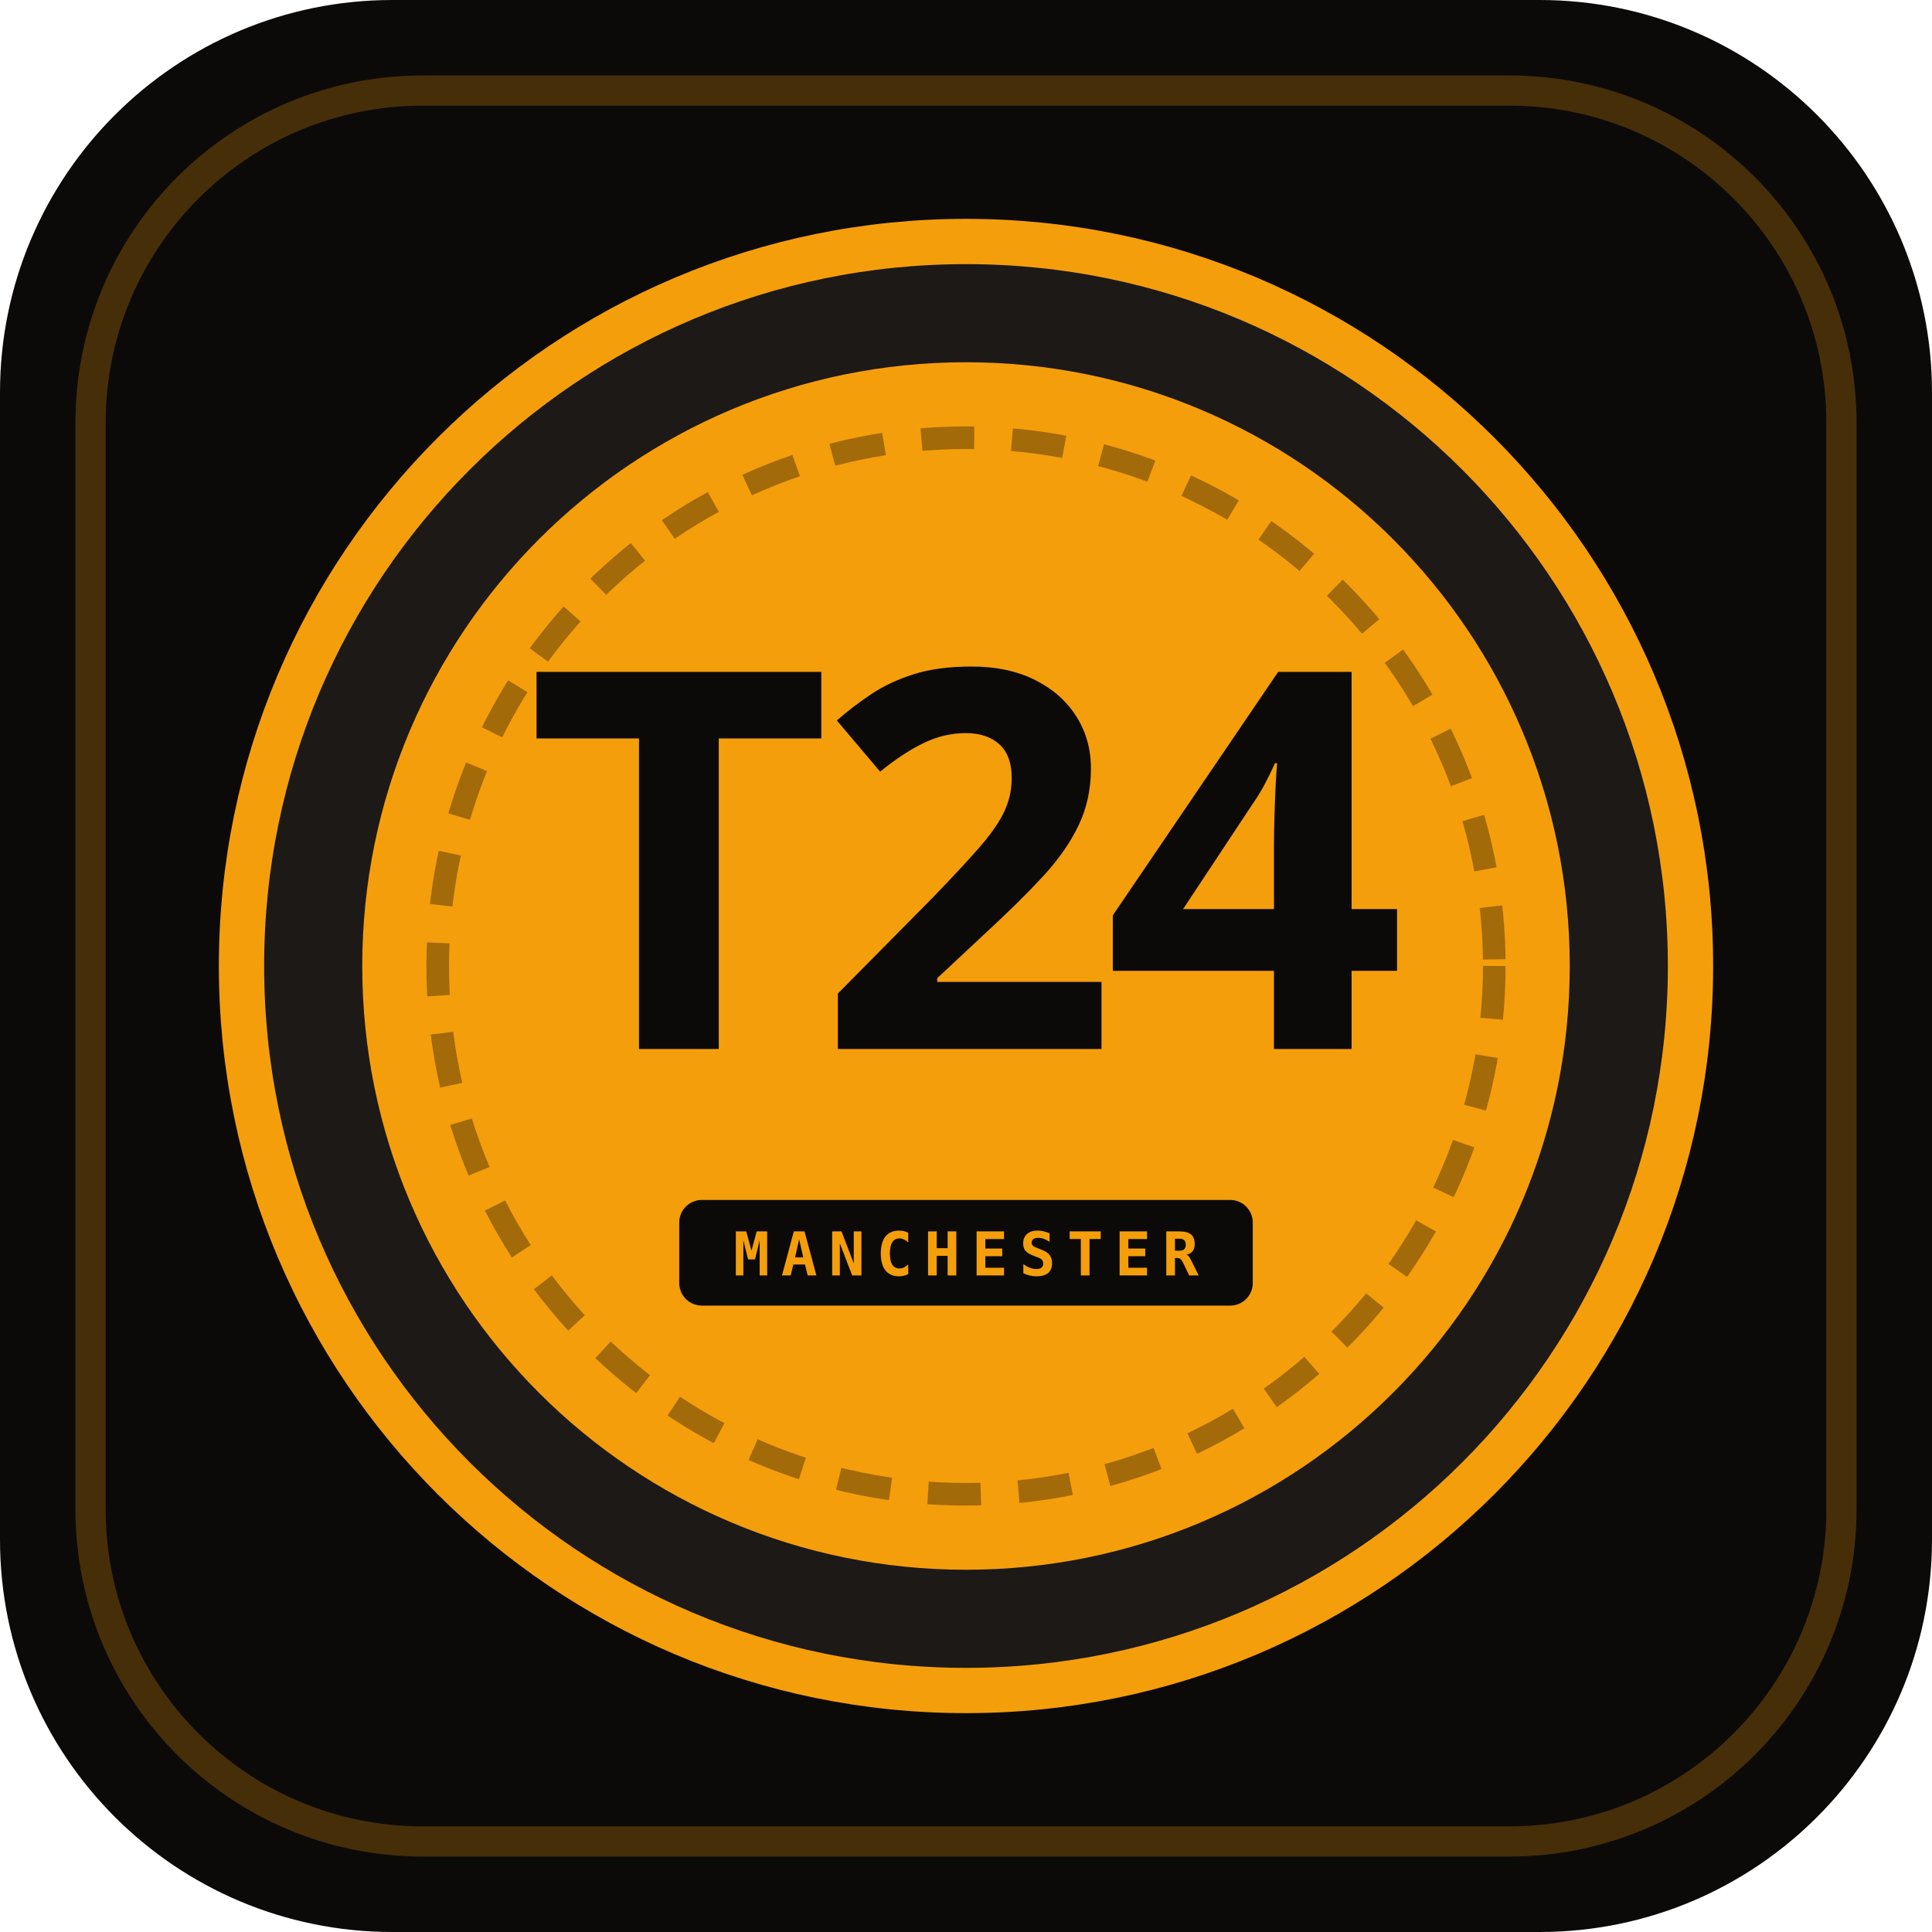
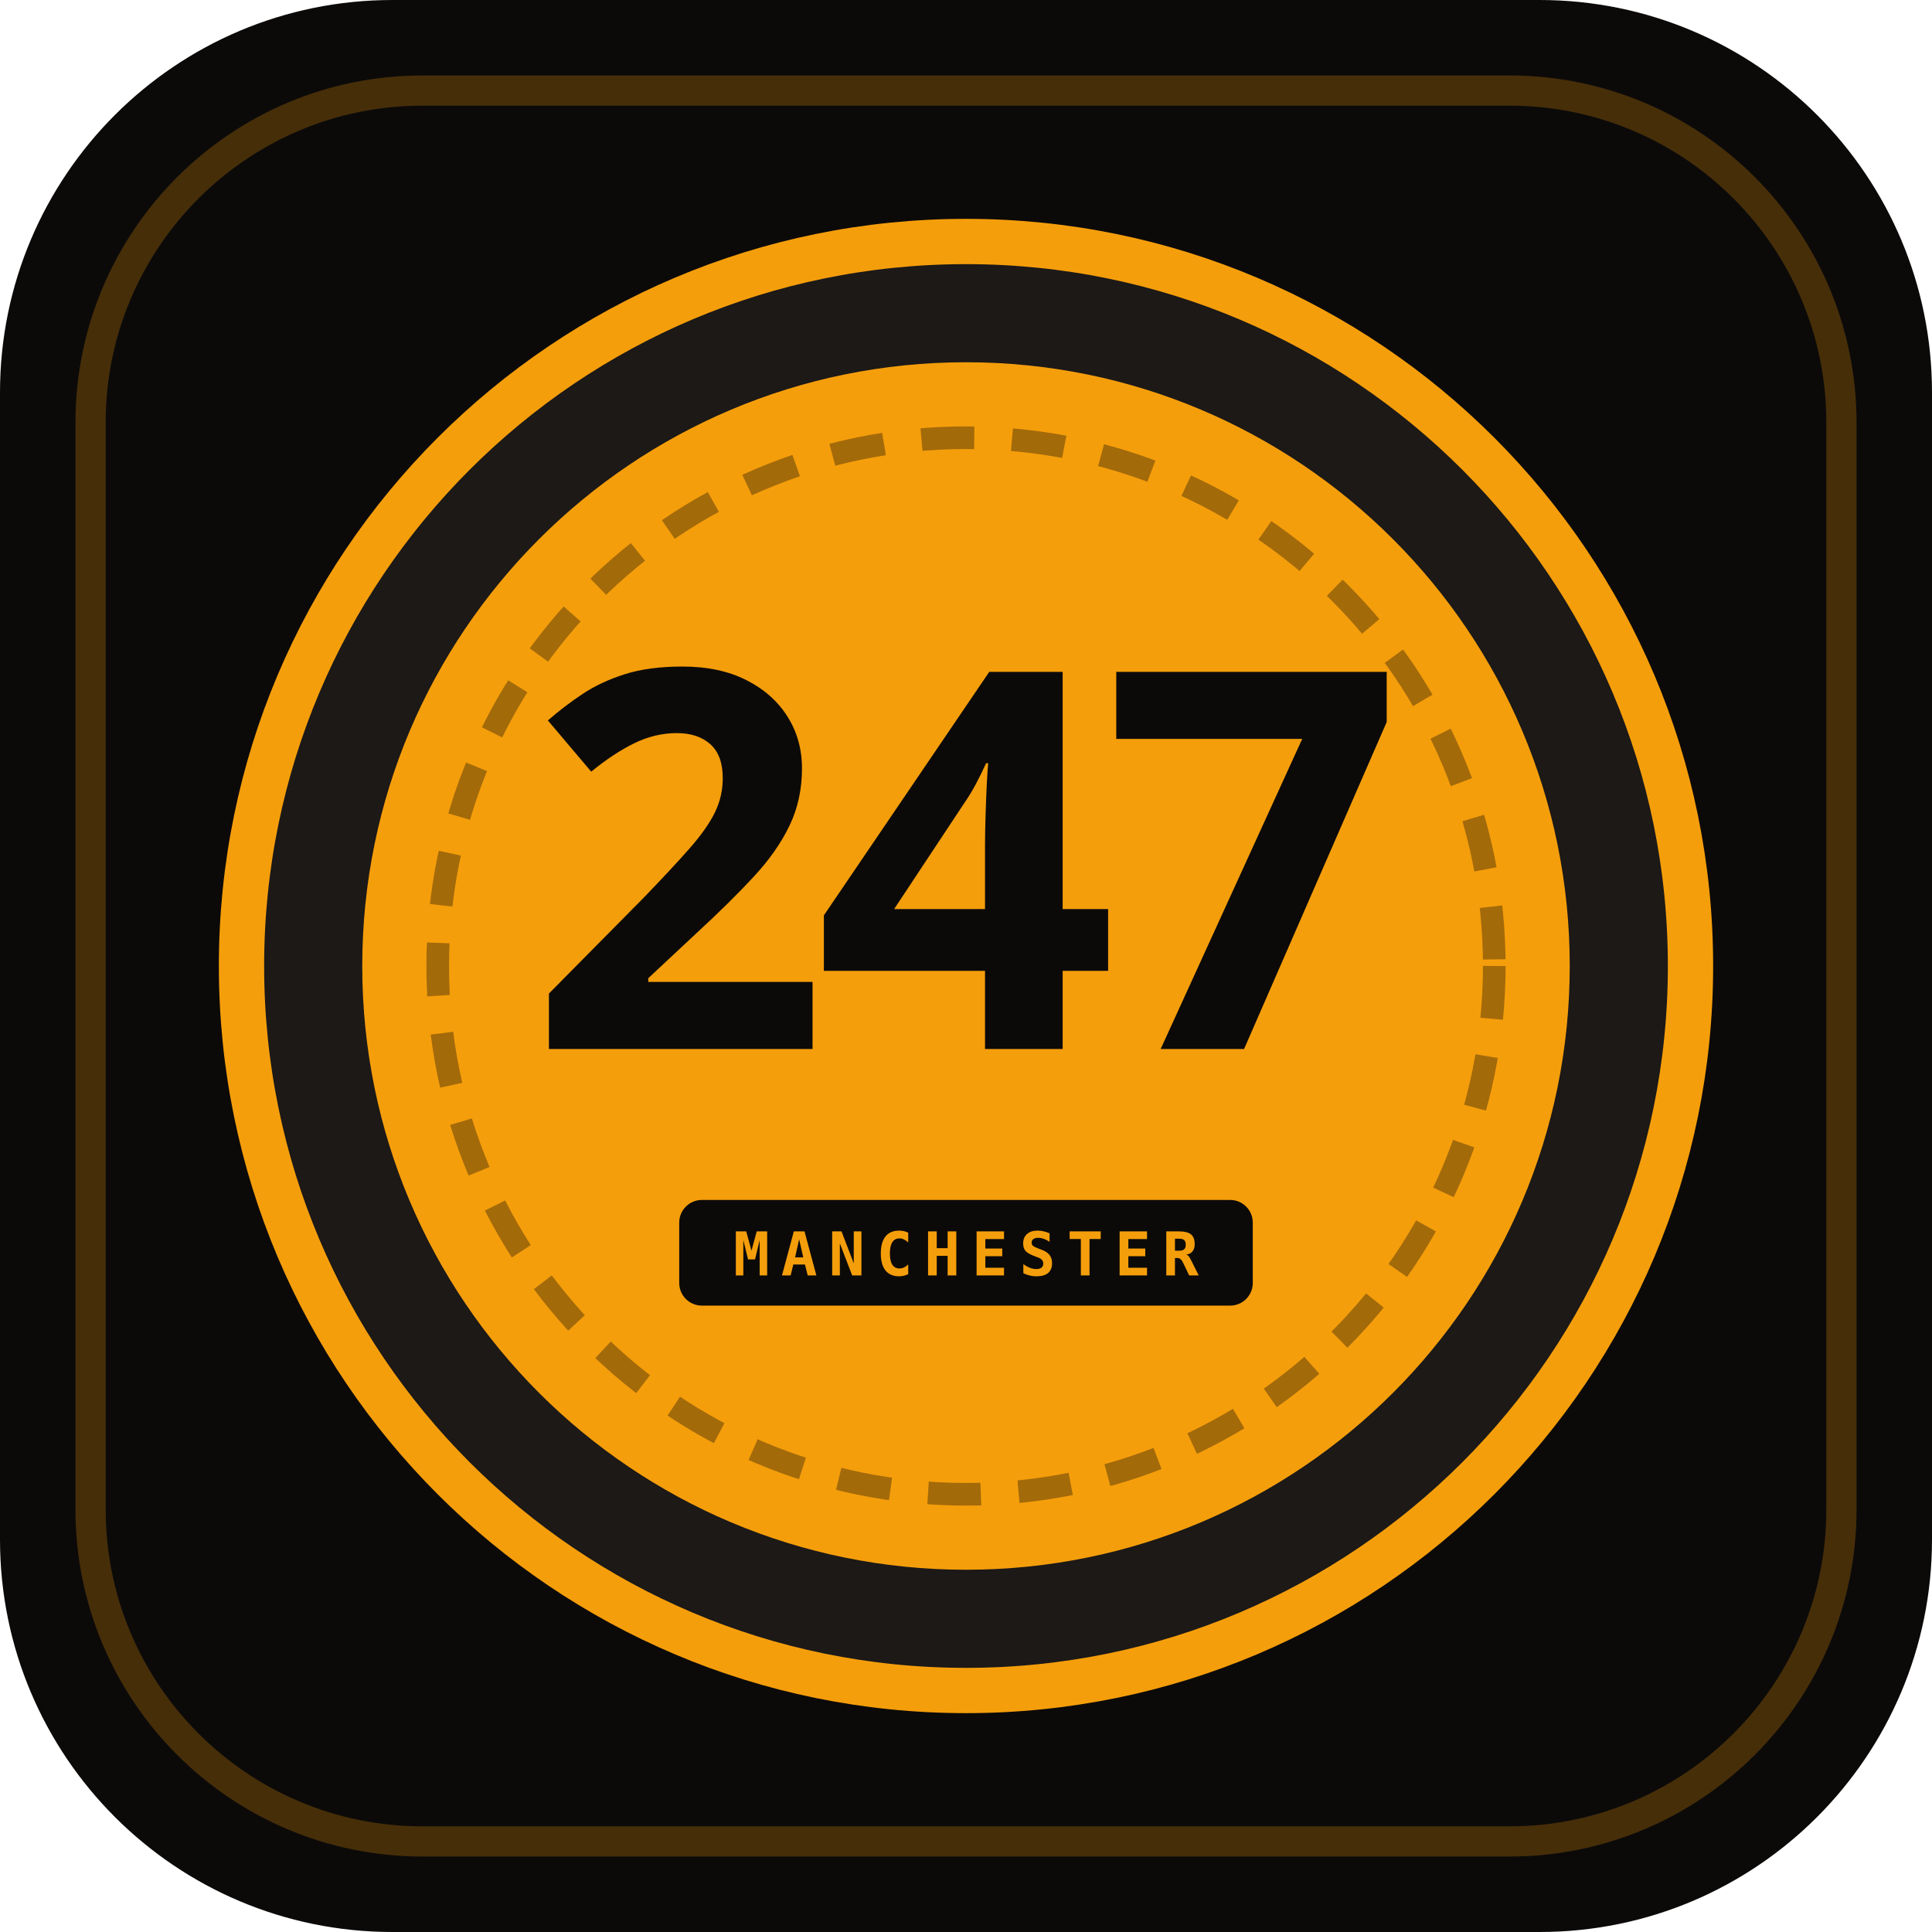
<svg xmlns="http://www.w3.org/2000/svg" viewBox="0 0 512 512" width="512" height="512">
  <rect width="512" height="512" rx="104" fill="#0c0a09" />
  <rect x="24" y="24" width="464" height="464" rx="88" fill="none" stroke="#f59e0b" stroke-width="8" stroke-opacity="0.25" />
  <circle cx="256" cy="256" r="192" fill="#1c1917" stroke="#f59e0b" stroke-width="12" />
  <circle cx="256" cy="256" r="160" fill="#f59e0b" />
  <circle cx="256" cy="256" r="140" fill="none" stroke="#0c0a09" stroke-width="6" stroke-dasharray="14 10" opacity="0.35" />
-   <text x="256" y="278" font-family="'Chakra Petch', 'Arial Black', sans-serif" font-weight="900" font-size="140" fill="#0c0a09" text-anchor="middle" letter-spacing="-4">T24</text>
+   <text x="256" y="278" font-family="'Chakra Petch', 'Arial Black', sans-serif" font-weight="900" font-size="140" fill="#0c0a09" text-anchor="middle" letter-spacing="-4">247</text>
  <rect x="180" y="318" width="152" height="28" rx="6" fill="#0c0a09" />
  <text x="256" y="338" font-family="'JetBrains Mono', monospace" font-weight="800" font-size="16" fill="#f59e0b" text-anchor="middle" letter-spacing="3">MANCHESTER</text>
</svg>
